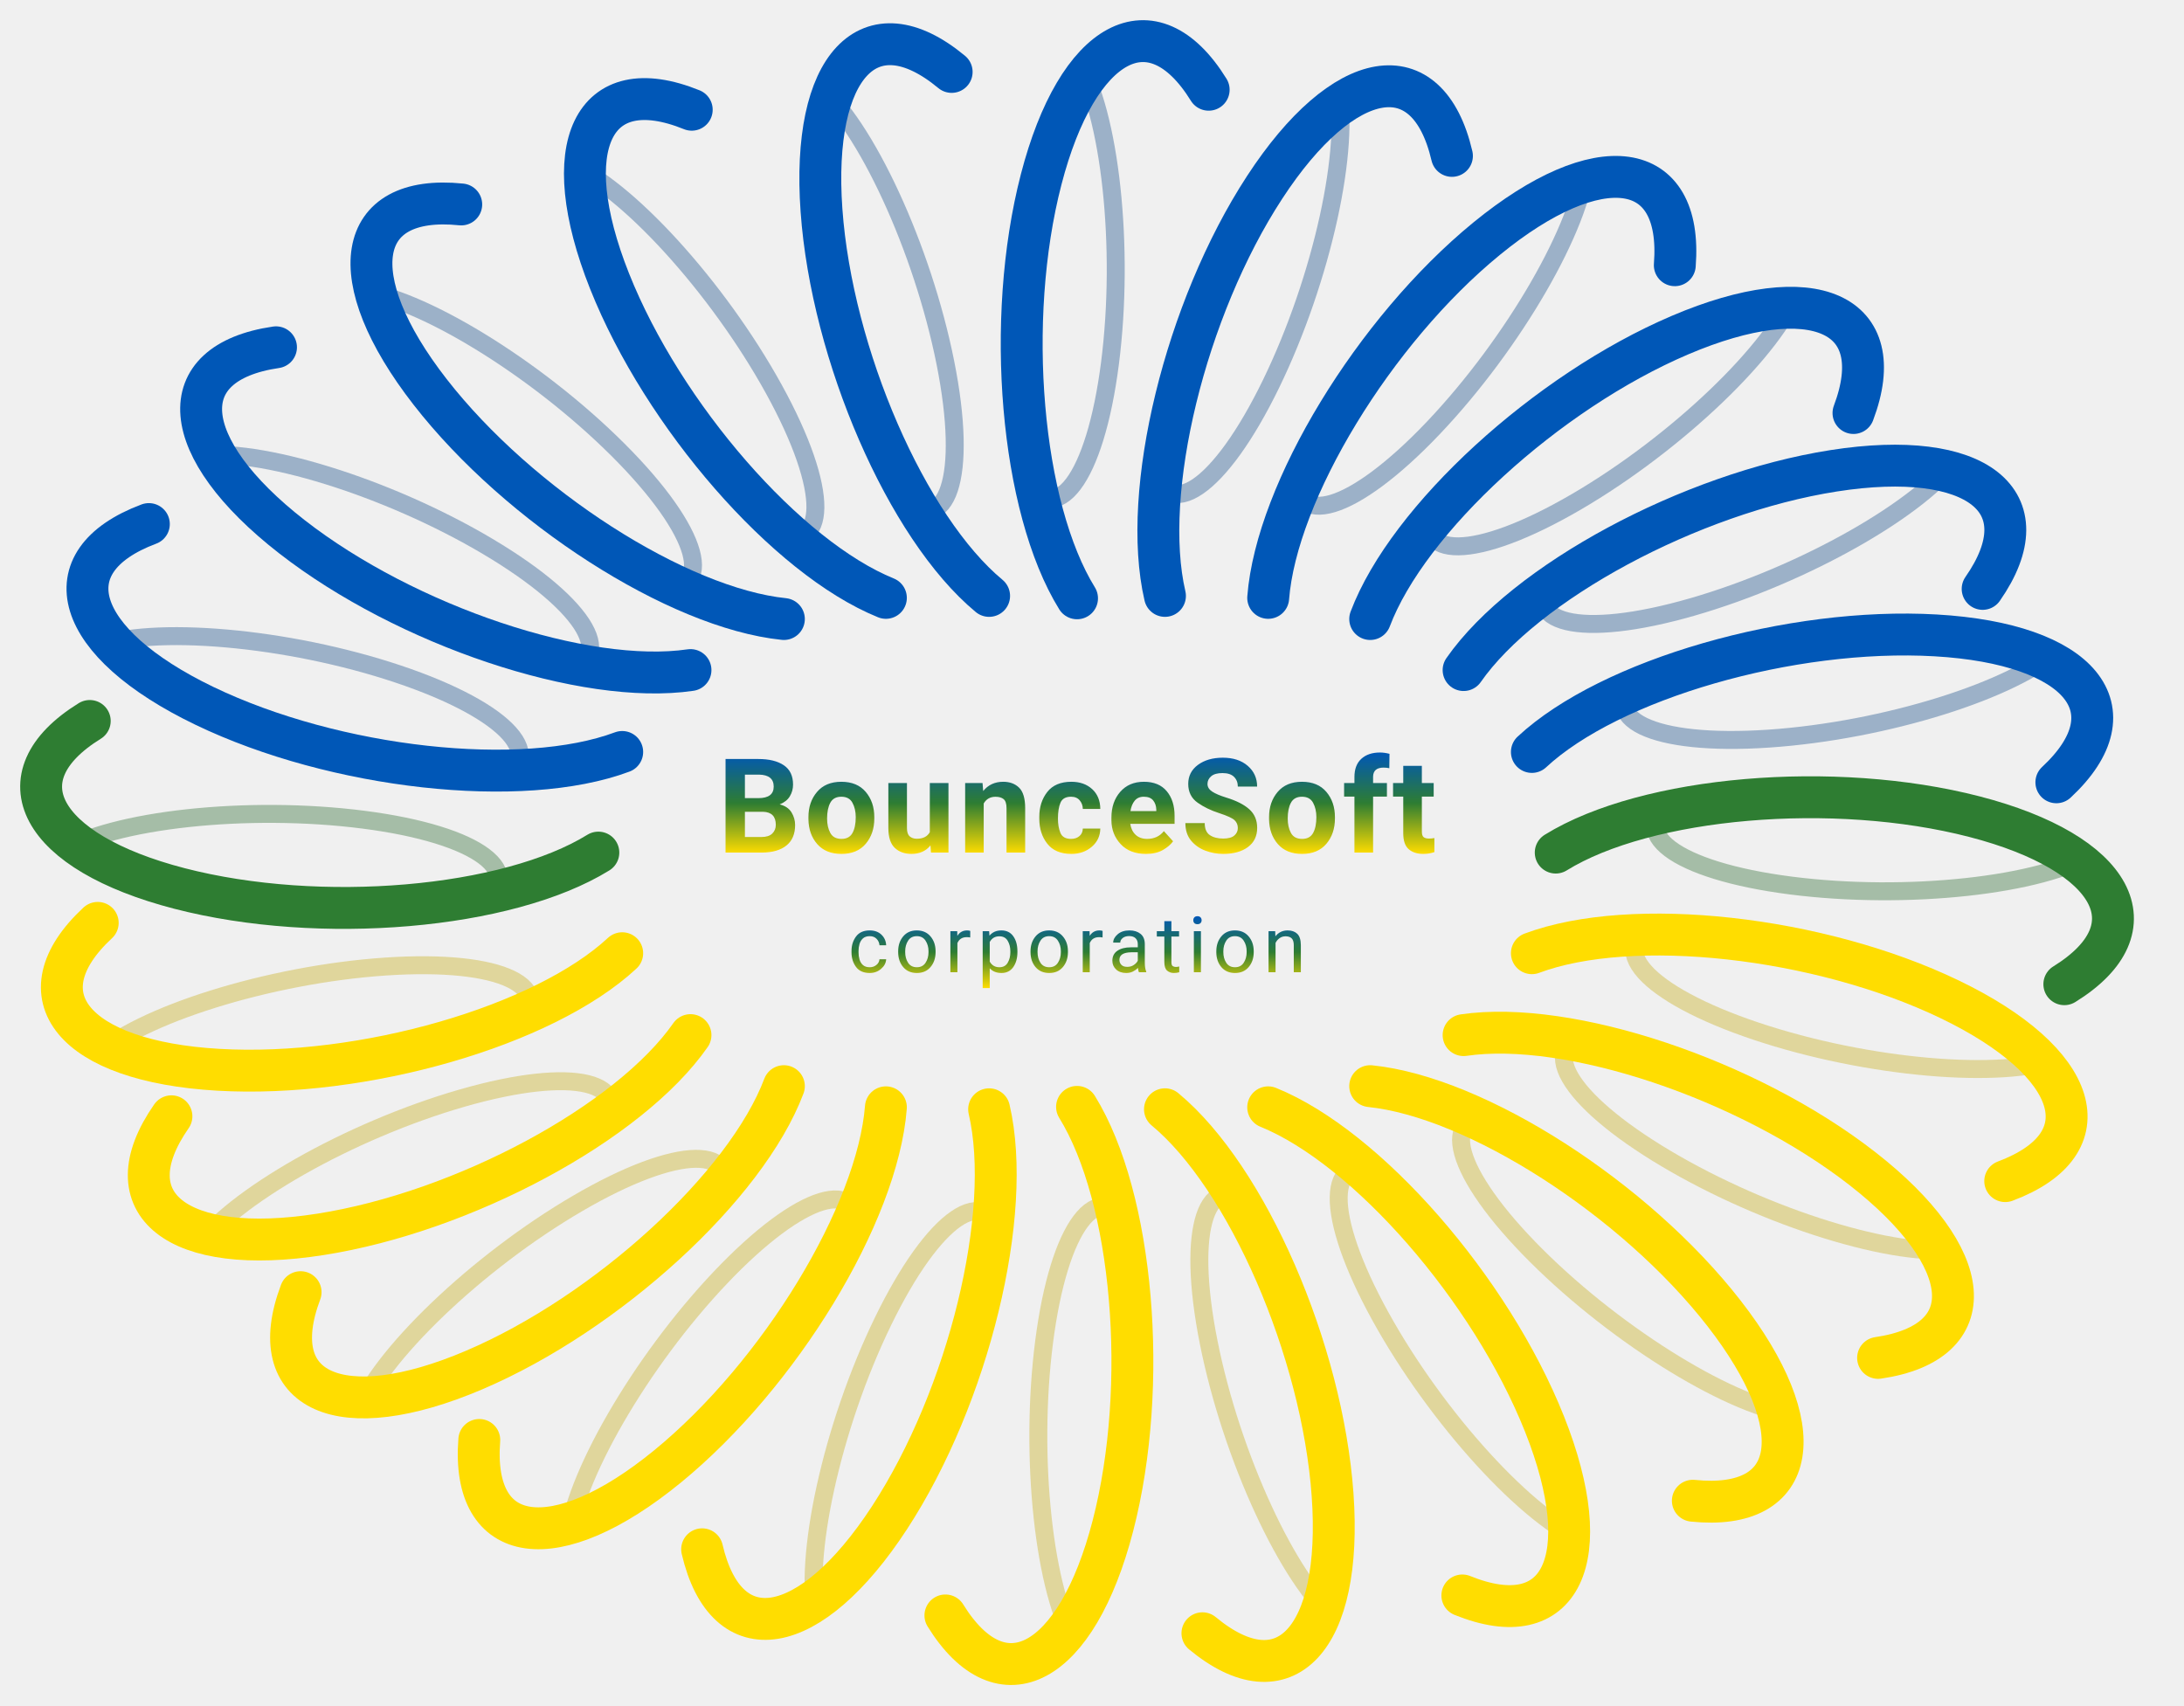
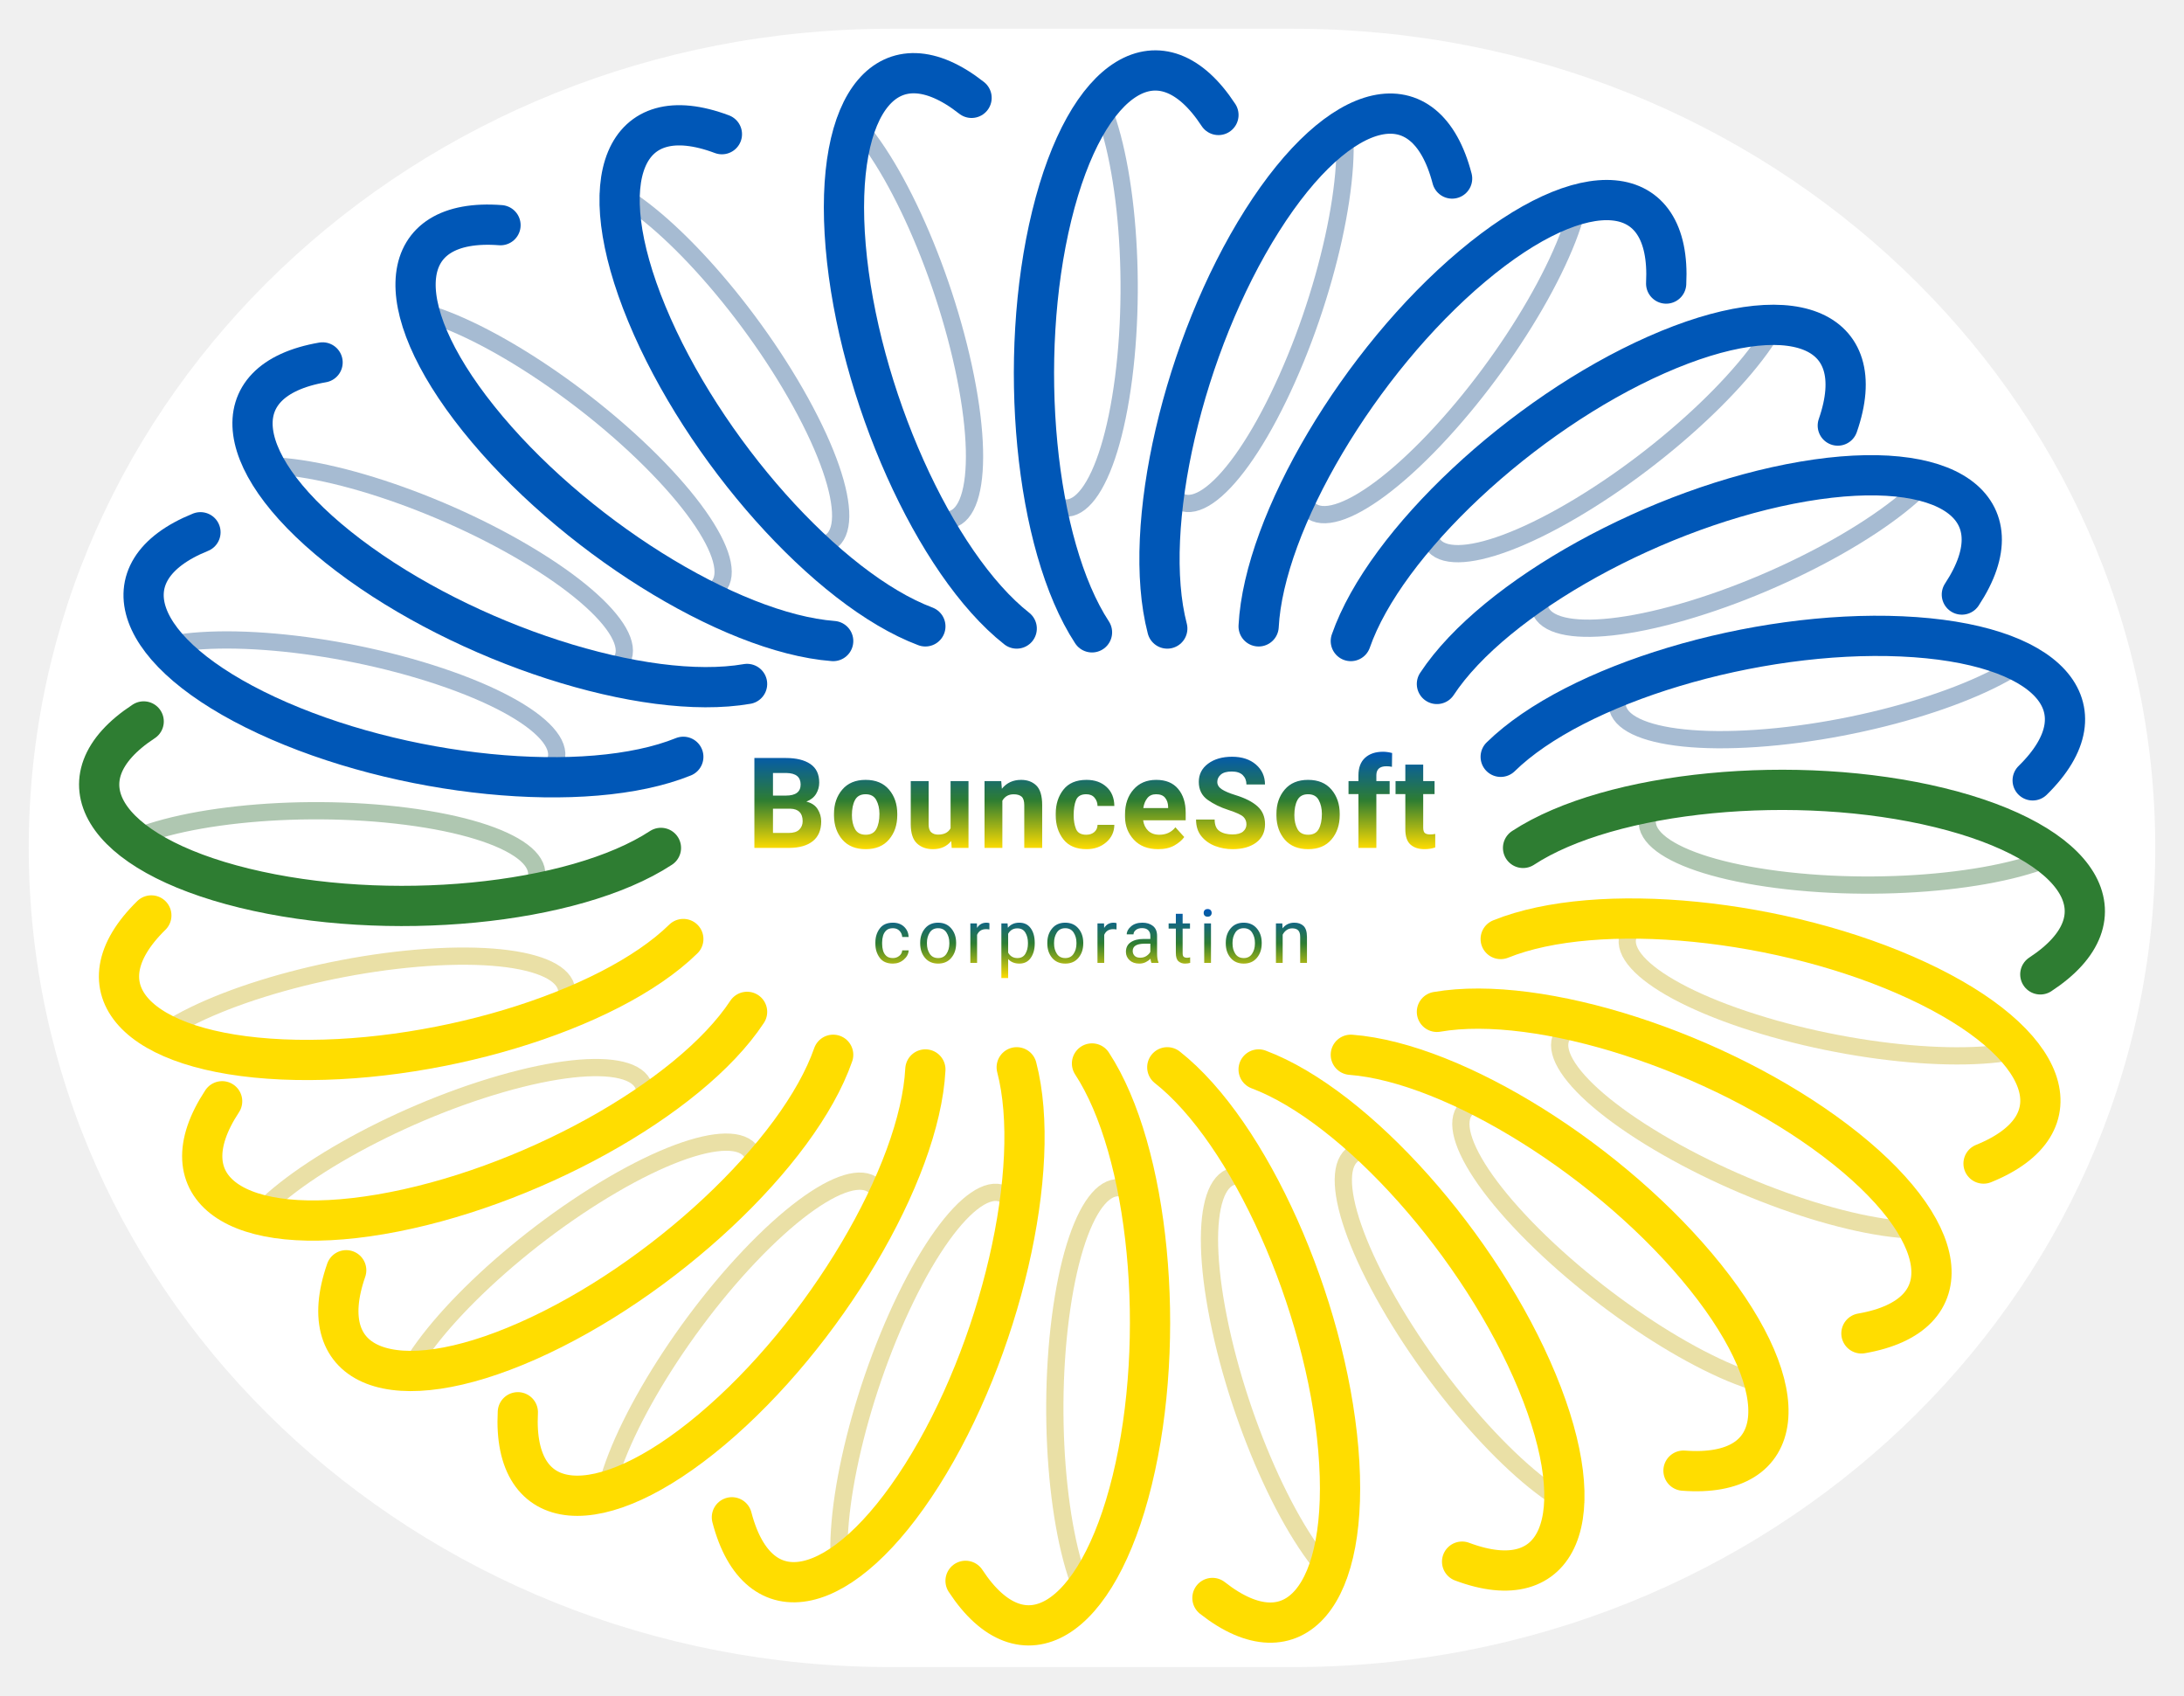
- <svg xmlns="http://www.w3.org/2000/svg" viewBox="140 130 730 570" width="100%" height="100%">
+ <svg xmlns="http://www.w3.org/2000/svg" viewBox="120 120 760 590">
  <defs>
-     <path id="b" d="M-0 180A34 85 0 0 1 44 10" fill="none" stroke-width="14" stroke-linecap="round" />
+     <clipPath id="oval-clip">
+       <rect x="130" y="130" width="740" height="570" rx="300" ry="300" />
+     </clipPath>
+     <path id="b" d="M-0 190A34 85 0 0 1 44 10" fill="none" stroke-width="14" stroke-linecap="round" />
    <path id="a" d="M0 0a14 49 0 0 1-18 140" fill="none" stroke-width="6" opacity=".35" />
    <linearGradient id="c" x1="0%" y1="0%" x2="0%" y2="100%">
      <stop offset="0%" stop-color="#0057b7" />
      <stop offset="50%" stop-color="#2e7d32" />
      <stop offset="100%" stop-color="#fd0" />
    </linearGradient>
  </defs>
-   <rect width="100%" height="100%" fill="none" />
-   <g>
-     <use href="#a" transform="rotate(-90 287.5 127.5)" stroke="#1b5e20" />
-     <use href="#a" transform="rotate(-78.8 296.557 68.867)" stroke="#003b7d" />
-     <use href="#a" transform="rotate(-66.6 317.833 -15.248)" stroke="#003b7d" />
-     <use href="#a" transform="rotate(-52.4 360.464 -150.035)" stroke="#003b7d" />
-     <use href="#a" transform="rotate(-36.2 447.292 -412.212)" stroke="#003b7d" />
-     <use href="#a" transform="rotate(-18.6 690.856 -1182.331)" stroke="#003b7d" />
-     <use href="#a" transform="translate(500 150)" stroke="#003b7d" />
-     <use href="#a" transform="rotate(18.6 -190.856 1870.987)" stroke="#003b7d" />
-     <use href="#a" transform="rotate(36.2 52.708 1117.54)" stroke="#003b7d" />
-     <use href="#a" transform="rotate(52.4 139.536 866.099)" stroke="#003b7d" />
-     <use href="#a" transform="rotate(66.6 182.167 745.93)" stroke="#003b7d" />
-     <use href="#a" transform="rotate(78.8 203.443 677.577)" stroke="#003b7d" />
-   </g>
-   <g>
-     <use href="#a" transform="rotate(90 212.5 627.5)" stroke="#1b5e20" />
-     <use href="#a" transform="rotate(101.2 215.683 582.11)" stroke="#c2a500" />
-     <use href="#a" transform="rotate(113.4 217.38 534.662)" stroke="#c2a500" />
-     <use href="#a" transform="rotate(127.6 221.968 483.66)" stroke="#c2a500" />
-     <use href="#a" transform="rotate(143.8 229.625 432.228)" stroke="#c2a500" />
-     <use href="#a" transform="rotate(161.4 238.427 383.746)" stroke="#c2a500" />
-     <use href="#a" transform="matrix(-1 0 0 -1 500 680)" stroke="#c2a500" />
-     <use href="#a" transform="rotate(198.6 261.573 301.868)" stroke="#c2a500" />
-     <use href="#a" transform="rotate(216.2 270.375 268.802)" stroke="#c2a500" />
-     <use href="#a" transform="rotate(232.4 278.032 237.63)" stroke="#c2a500" />
-     <use href="#a" transform="rotate(246.6 282.62 206.223)" stroke="#c2a500" />
-     <use href="#a" transform="rotate(258.8 284.317 171.405)" stroke="#c2a500" />
-   </g>
-   <g>
-     <use href="#b" transform="rotate(-90 287.5 127.5)" stroke="#2e7d32" />
-     <use href="#b" transform="rotate(-78.8 296.557 68.867)" stroke="#0057b7" />
-     <use href="#b" transform="rotate(-66.6 317.833 -15.248)" stroke="#0057b7" />
-     <use href="#b" transform="rotate(-52.4 360.464 -150.035)" stroke="#0057b7" />
-     <use href="#b" transform="rotate(-36.2 447.292 -412.212)" stroke="#0057b7" />
-     <use href="#b" transform="rotate(-18.6 690.856 -1182.331)" stroke="#0057b7" />
-     <use href="#b" transform="translate(500 150)" stroke="#0057b7" />
-     <use href="#b" transform="rotate(18.6 -190.856 1870.987)" stroke="#0057b7" />
-     <use href="#b" transform="rotate(36.2 52.708 1117.54)" stroke="#0057b7" />
-     <use href="#b" transform="rotate(52.4 139.536 866.099)" stroke="#0057b7" />
-     <use href="#b" transform="rotate(66.6 182.167 745.93)" stroke="#0057b7" />
-     <use href="#b" transform="rotate(78.8 203.443 677.577)" stroke="#0057b7" />
-     <use href="#b" transform="rotate(90 212.5 627.5)" stroke="#2e7d32" />
-     <use href="#b" transform="rotate(101.2 215.683 582.11)" stroke="#fd0" />
-     <use href="#b" transform="rotate(113.4 217.38 534.662)" stroke="#fd0" />
-     <use href="#b" transform="rotate(127.6 221.968 483.66)" stroke="#fd0" />
-     <use href="#b" transform="rotate(143.8 229.625 432.228)" stroke="#fd0" />
-     <use href="#b" transform="rotate(161.4 238.427 383.746)" stroke="#fd0" />
-     <use href="#b" transform="matrix(-1 0 0 -1 500 680)" stroke="#fd0" />
-     <use href="#b" transform="rotate(198.6 261.573 301.868)" stroke="#fd0" />
-     <use href="#b" transform="rotate(216.2 270.375 268.802)" stroke="#fd0" />
-     <use href="#b" transform="rotate(232.4 278.032 237.63)" stroke="#fd0" />
-     <use href="#b" transform="rotate(246.6 282.62 206.223)" stroke="#fd0" />
-     <use href="#b" transform="rotate(258.8 284.317 171.405)" stroke="#fd0" />
-   </g>
-   <g text-anchor="middle" font-family="Comfortaa, 'Segoe UI', Roboto, sans-serif" fill="url(#c)">
-     <text x="500" y="415" font-size="44" font-weight="bold" letter-spacing="1">BounceSoft</text>
-     <text x="500" y="455" font-size="26" letter-spacing="2">corporation</text>
+   <g clip-path="url(#oval-clip)">
+     <rect width="1000%" height="1000%" fill="white" />
+     <g>
+       <use href="#a" transform="rotate(-90 287.5 127.5)" stroke="#1b5e20" />
+       <use href="#a" transform="rotate(-78.8 296.557 68.867)" stroke="#003b7d" />
+       <use href="#a" transform="rotate(-66.6 317.833 -15.248)" stroke="#003b7d" />
+       <use href="#a" transform="rotate(-52.4 360.464 -150.035)" stroke="#003b7d" />
+       <use href="#a" transform="rotate(-36.2 447.292 -412.212)" stroke="#003b7d" />
+       <use href="#a" transform="rotate(-18.6 690.856 -1182.331)" stroke="#003b7d" />
+       <use href="#a" transform="translate(500 150)" stroke="#003b7d" />
+       <use href="#a" transform="rotate(18.6 -190.856 1870.987)" stroke="#003b7d" />
+       <use href="#a" transform="rotate(36.2 52.708 1117.54)" stroke="#003b7d" />
+       <use href="#a" transform="rotate(52.4 139.536 866.099)" stroke="#003b7d" />
+       <use href="#a" transform="rotate(66.6 182.167 745.93)" stroke="#003b7d" />
+       <use href="#a" transform="rotate(78.8 203.443 677.577)" stroke="#003b7d" />
+     </g>
+     <g>
+       <use href="#a" transform="rotate(90 212.5 627.5)" stroke="#1b5e20" />
+       <use href="#a" transform="rotate(101.2 215.683 582.11)" stroke="#c2a500" />
+       <use href="#a" transform="rotate(113.4 217.38 534.662)" stroke="#c2a500" />
+       <use href="#a" transform="rotate(127.6 221.968 483.66)" stroke="#c2a500" />
+       <use href="#a" transform="rotate(143.8 229.625 432.228)" stroke="#c2a500" />
+       <use href="#a" transform="rotate(161.4 238.427 383.746)" stroke="#c2a500" />
+       <use href="#a" transform="matrix(-1 0 0 -1 500 680)" stroke="#c2a500" />
+       <use href="#a" transform="rotate(198.6 261.573 301.868)" stroke="#c2a500" />
+       <use href="#a" transform="rotate(216.2 270.375 268.802)" stroke="#c2a500" />
+       <use href="#a" transform="rotate(232.4 278.032 237.63)" stroke="#c2a500" />
+       <use href="#a" transform="rotate(246.6 282.62 206.223)" stroke="#c2a500" />
+       <use href="#a" transform="rotate(258.8 284.317 171.405)" stroke="#c2a500" />
+     </g>
+     <g>
+       <use href="#b" transform="rotate(-90 287.5 127.5)" stroke="#2e7d32" />
+       <use href="#b" transform="rotate(-78.8 296.557 68.867)" stroke="#0057b7" />
+       <use href="#b" transform="rotate(-66.6 317.833 -15.248)" stroke="#0057b7" />
+       <use href="#b" transform="rotate(-52.4 360.464 -150.035)" stroke="#0057b7" />
+       <use href="#b" transform="rotate(-36.2 447.292 -412.212)" stroke="#0057b7" />
+       <use href="#b" transform="rotate(-18.6 690.856 -1182.331)" stroke="#0057b7" />
+       <use href="#b" transform="translate(500 150)" stroke="#0057b7" />
+       <use href="#b" transform="rotate(18.6 -190.856 1870.987)" stroke="#0057b7" />
+       <use href="#b" transform="rotate(36.2 52.708 1117.54)" stroke="#0057b7" />
+       <use href="#b" transform="rotate(52.4 139.536 866.099)" stroke="#0057b7" />
+       <use href="#b" transform="rotate(66.6 182.167 745.93)" stroke="#0057b7" />
+       <use href="#b" transform="rotate(78.8 203.443 677.577)" stroke="#0057b7" />
+       <use href="#b" transform="rotate(90 212.5 627.5)" stroke="#2e7d32" />
+       <use href="#b" transform="rotate(101.2 215.683 582.11)" stroke="#fd0" />
+       <use href="#b" transform="rotate(113.4 217.38 534.662)" stroke="#fd0" />
+       <use href="#b" transform="rotate(127.6 221.968 483.66)" stroke="#fd0" />
+       <use href="#b" transform="rotate(143.8 229.625 432.228)" stroke="#fd0" />
+       <use href="#b" transform="rotate(161.4 238.427 383.746)" stroke="#fd0" />
+       <use href="#b" transform="matrix(-1 0 0 -1 500 680)" stroke="#fd0" />
+       <use href="#b" transform="rotate(198.6 261.573 301.868)" stroke="#fd0" />
+       <use href="#b" transform="rotate(216.2 270.375 268.802)" stroke="#fd0" />
+       <use href="#b" transform="rotate(232.4 278.032 237.63)" stroke="#fd0" />
+       <use href="#b" transform="rotate(246.6 282.62 206.223)" stroke="#fd0" />
+       <use href="#b" transform="rotate(258.8 284.317 171.405)" stroke="#fd0" />
+     </g>
+     <g text-anchor="middle" font-family="Comfortaa, 'Segoe UI', Roboto, sans-serif" fill="url(#c)">
+       <text x="500" y="415" font-size="44" font-weight="bold" letter-spacing="1">BounceSoft</text>
+       <text x="500" y="455" font-size="26" letter-spacing="2">corporation</text>
+     </g>
  </g>
</svg>
